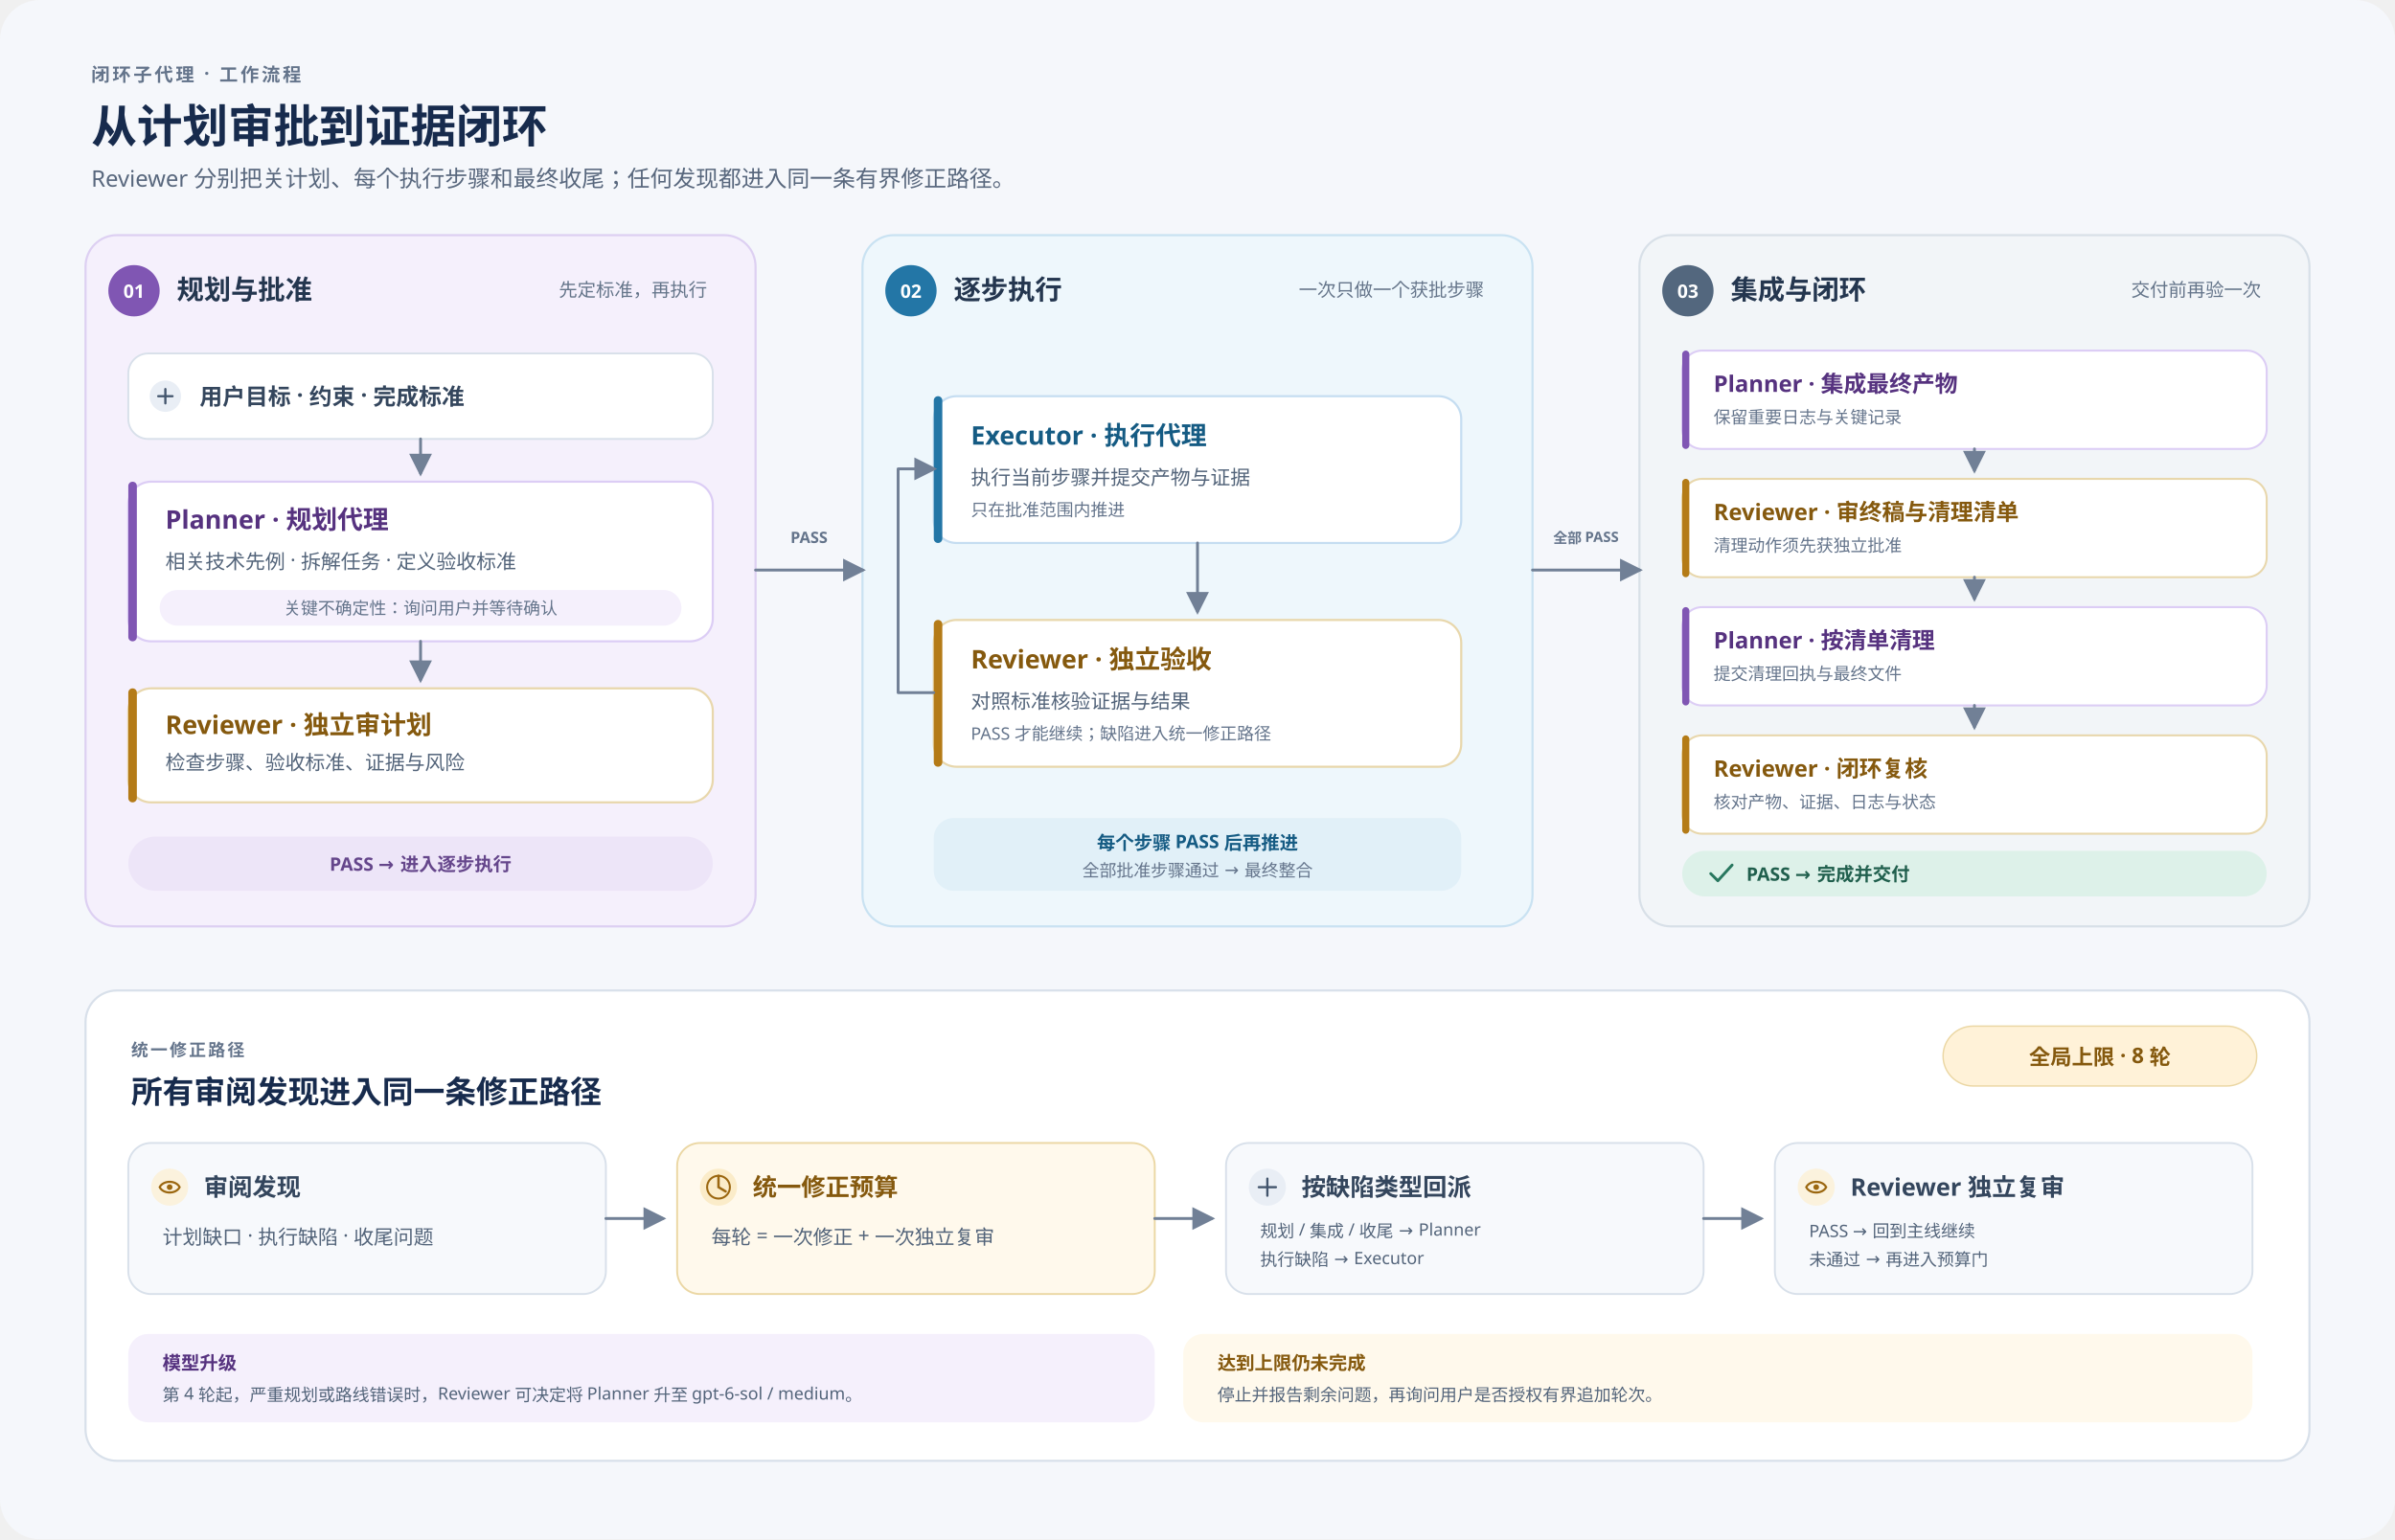
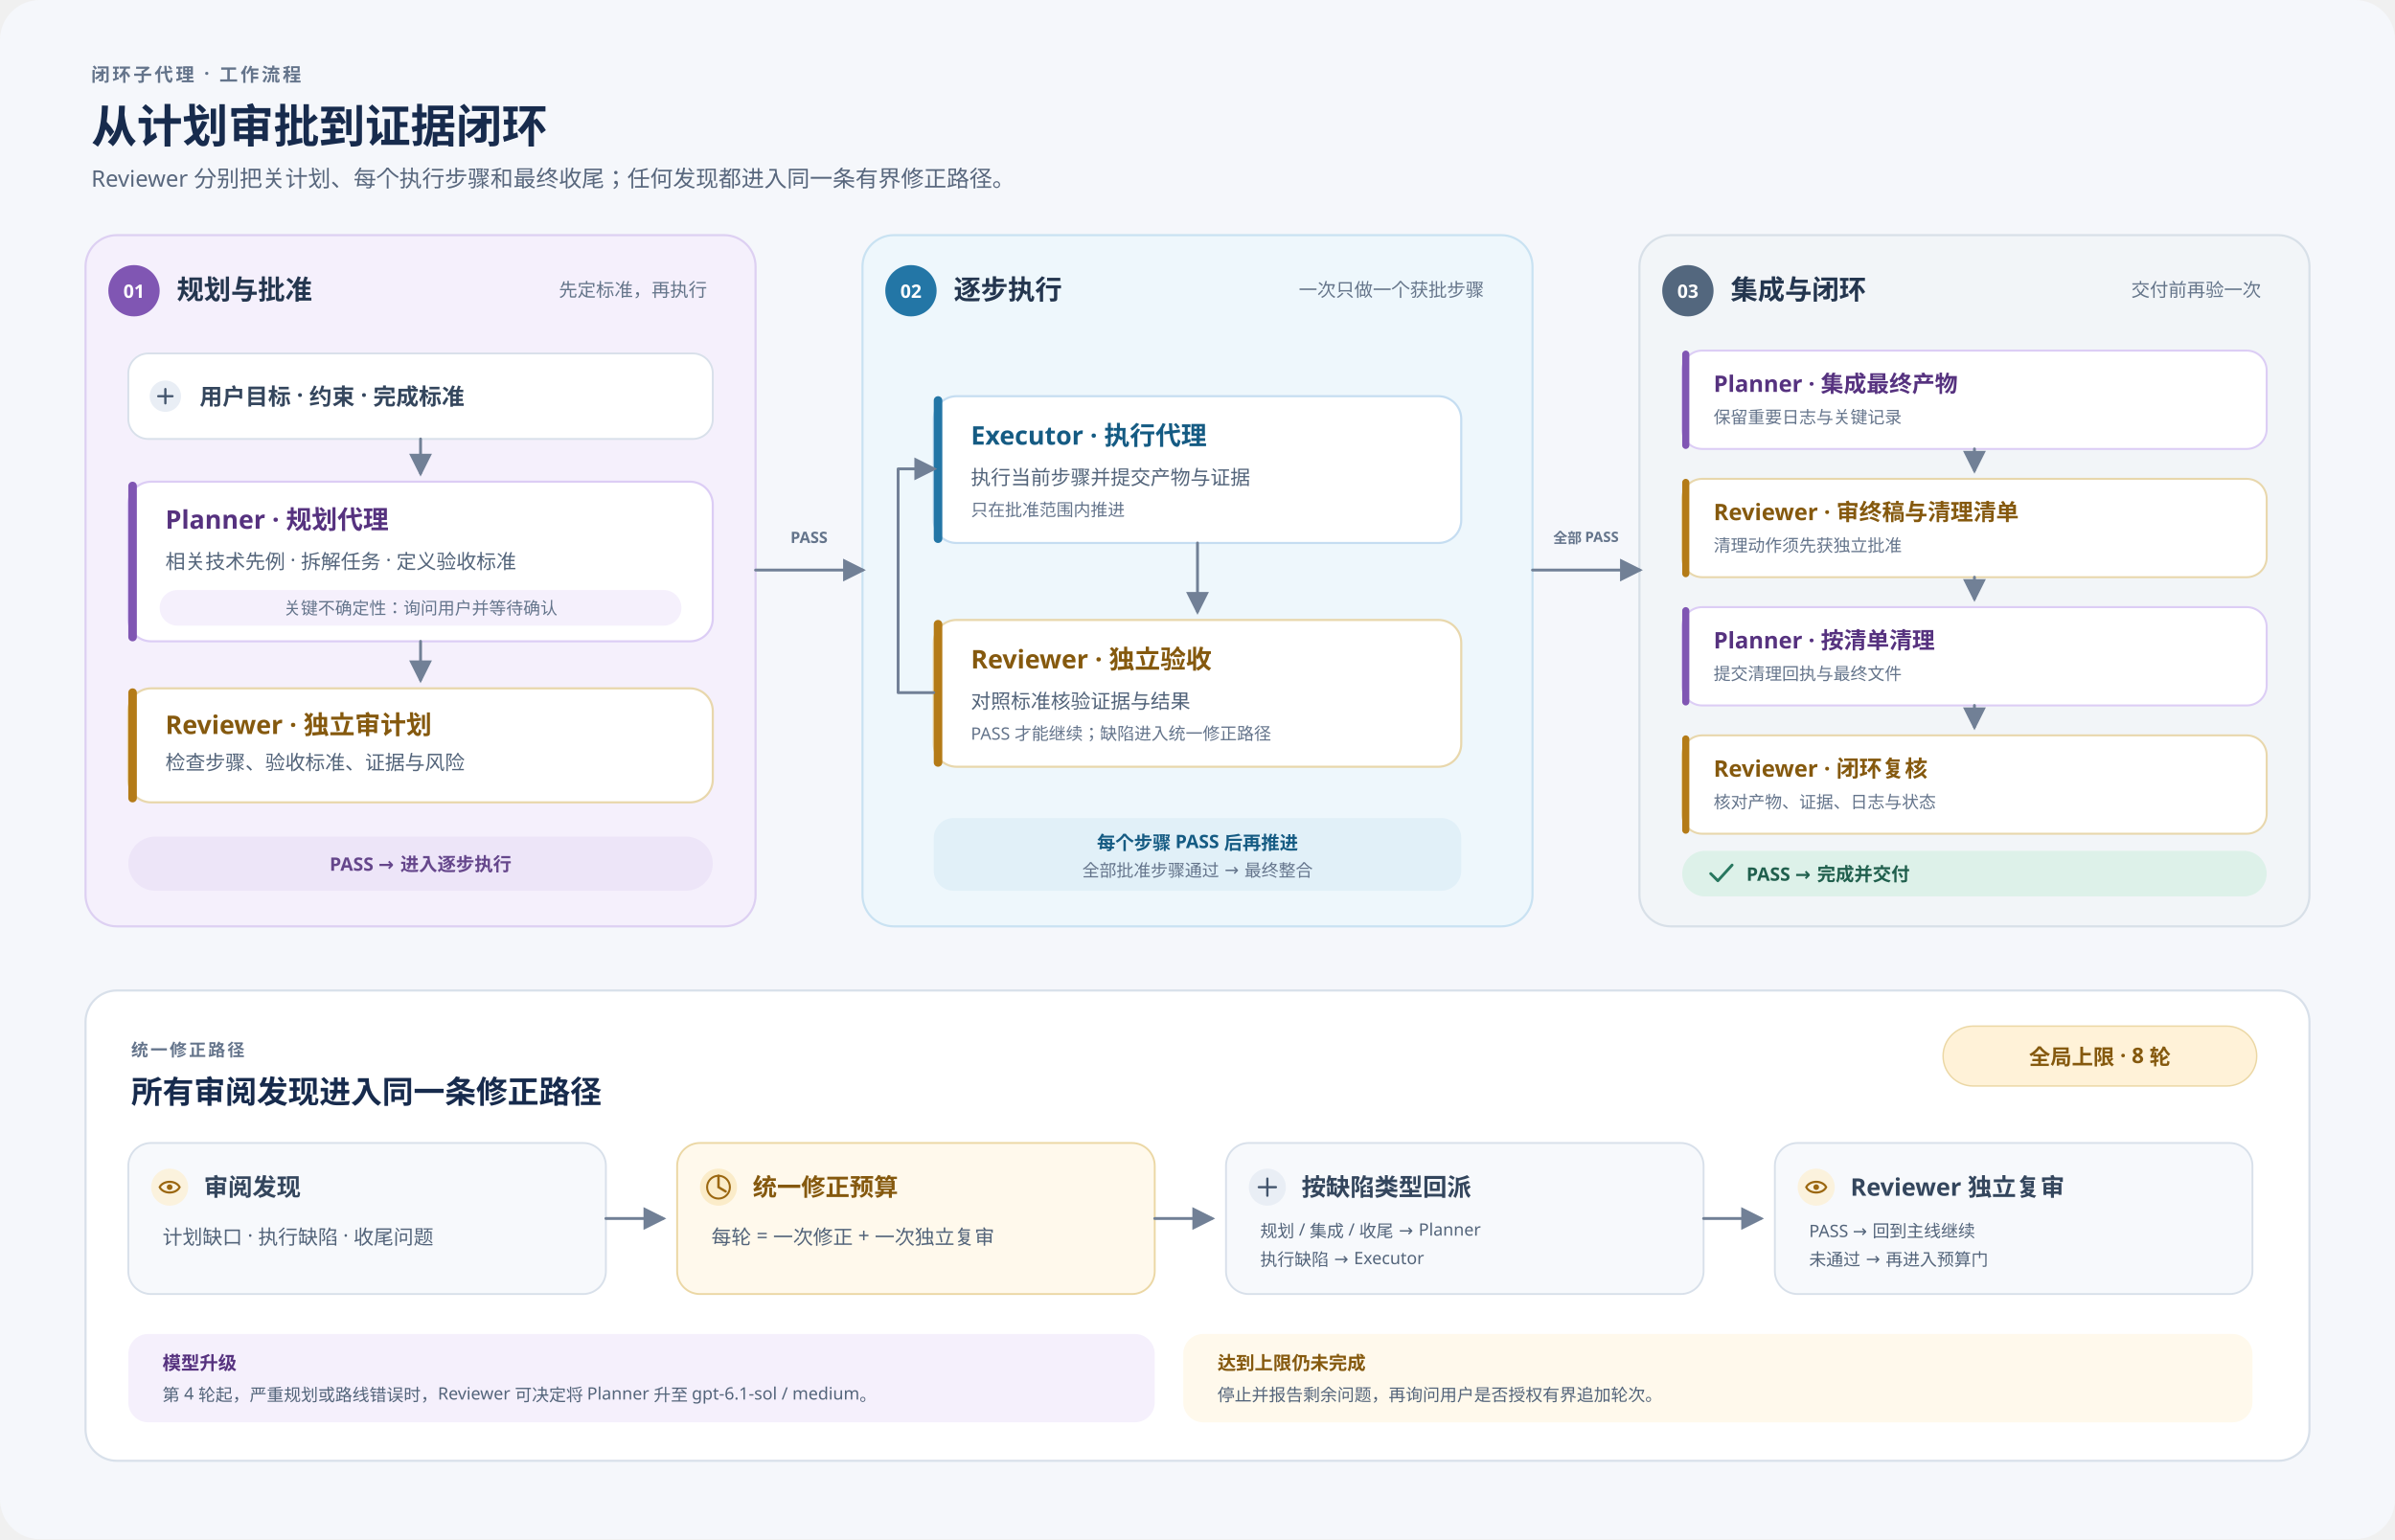
<svg xmlns="http://www.w3.org/2000/svg" width="1680" height="1080" viewBox="0 0 1680 1080" role="img" aria-labelledby="title desc">
  <defs>
    <marker id="arrow" viewBox="0 0 10 10" refX="8.5" refY="5" markerWidth="8" markerHeight="8" orient="auto">
      <path d="M 0 0 L 10 5 L 0 10 z" fill="#718096" />
    </marker>
    <style>
      text { font-family: "Segoe UI", "Microsoft YaHei", sans-serif; }
      .eyebrow { font-size: 13px; font-weight: 700; letter-spacing: 1.8px; fill: #64748B; }
      .title { font-size: 32px; font-weight: 700; fill: #172B4D; }
      .subtitle { font-size: 16px; fill: #58677D; }
      .stage-title { font-size: 19px; font-weight: 700; fill: #24364F; }
      .stage-note { font-size: 13px; fill: #65758A; }
      .node-title { font-size: 18px; font-weight: 700; }
      .node-body { font-size: 14px; fill: #53647A; }
      .small { font-size: 12px; fill: #64748B; }
      .connector { fill: none; stroke: #718096; stroke-width: 2; stroke-linecap: round; stroke-linejoin: round; }
      .hotspot { cursor: pointer; transform-box: fill-box; transform-origin: center; transition: opacity .2s ease, transform .2s ease, filter .2s ease; }
      .hotspot &gt; rect { transition: stroke .2s ease, stroke-width .2s ease, filter .2s ease; }
      .hotspot:hover, .hotspot:focus-visible { filter: drop-shadow(0 7px 7px rgba(35, 77, 105, .16)); transform: translateY(-2px); }
      .hotspot:hover &gt; rect:first-of-type, .hotspot:focus-visible &gt; rect:first-of-type { stroke: #4B9ABB; stroke-width: 2.5px; }
      .connector { transition: stroke .22s ease, stroke-width .22s ease; }
    </style>
  </defs>
  <rect width="1680" height="1080" rx="28" fill="#F5F7FB" />
  <text x="64" y="57" class="eyebrow">闭环子代理 · 工作流程</text>
  <text x="64" y="100" class="title">从计划审批到证据闭环</text>
  <text x="64" y="131" class="subtitle">Reviewer 分别把关计划、每个执行步骤和最终收尾；任何发现都进入同一条有界修正路径。</text>
  <rect x="60" y="165" width="470" height="485" rx="22" fill="#F5F0FC" stroke="#DDD0F2" stroke-width="1.5" />
  <circle cx="94" cy="204" r="18" fill="#8056B3" />
  <text x="94" y="209" font-size="13" font-weight="700" text-anchor="middle" fill="#FFFFFF">01</text>
  <text x="124" y="210" class="stage-title">规划与批准</text>
  <text x="496" y="208" class="stage-note" text-anchor="end">先定标准，再执行</text>
  <a class="hotspot" href="https://github.com/tsf040628-png/closed-loop-subagents/blob/main/docs/diagrams/module-guide.md#用户输入" aria-label="查看用户输入说明">
    <rect x="90" y="248" width="410" height="60" rx="14" fill="#FFFFFF" stroke="#D8E0EA" stroke-width="1.3" />
    <circle cx="116" cy="278" r="11" fill="#E9EEF5" />
    <path d="M111 278h10M116 273v10" stroke="#43556D" stroke-width="1.6" stroke-linecap="round" />
    <text x="140" y="284" font-size="16" font-weight="600" fill="#34465D">用户目标 · 约束 · 完成标准</text>
  </a>
  <path d="M295 308 V332" class="connector" marker-end="url(#arrow)" />
  <a class="hotspot" href="https://github.com/tsf040628-png/closed-loop-subagents/blob/main/docs/diagrams/module-guide.md#规划与批准" aria-label="查看规划与批准说明">
    <rect x="90" y="338" width="410" height="112" rx="16" fill="#FFFFFF" stroke="#DCCDF5" stroke-width="1.5" />
    <rect x="90" y="338" width="6" height="112" rx="3" fill="#8056B3" />
    <text x="116" y="371" class="node-title" fill="#56327F">Planner · 规划代理</text>
    <text x="116" y="399" class="node-body">相关技术先例 · 拆解任务 · 定义验收标准</text>
    <rect x="112" y="414" width="366" height="25" rx="12.5" fill="#F5F0FC" />
    <text x="295" y="431" class="small" text-anchor="middle" fill="#66488A">关键不确定性：询问用户并等待确认</text>
  </a>
  <path d="M295 450 V477" class="connector" marker-end="url(#arrow)" />
  <a class="hotspot" href="https://github.com/tsf040628-png/closed-loop-subagents/blob/main/docs/diagrams/module-guide.md#审阅代理" aria-label="查看审阅代理说明">
    <rect x="90" y="483" width="410" height="80" rx="16" fill="#FFFFFF" stroke="#E8D7AC" stroke-width="1.5" />
    <rect x="90" y="483" width="6" height="80" rx="3" fill="#B47B17" />
    <text x="116" y="515" class="node-title" fill="#85590E">Reviewer · 独立审计划</text>
    <text x="116" y="540" class="node-body">检查步骤、验收标准、证据与风险</text>
  </a>
  <a class="hotspot" href="https://github.com/tsf040628-png/closed-loop-subagents/blob/main/docs/diagrams/module-guide.md#逐步执行" aria-label="查看逐步执行说明">
    <rect x="90" y="587" width="410" height="38" rx="19" fill="#EDE5F8" />
    <text x="295" y="611" font-size="13" font-weight="700" text-anchor="middle" fill="#65468B">PASS → 进入逐步执行</text>
  </a>
  <rect x="605" y="165" width="470" height="485" rx="22" fill="#EEF7FC" stroke="#C9E2F2" stroke-width="1.5" />
  <circle cx="639" cy="204" r="18" fill="#2376A6" />
  <text x="639" y="209" font-size="13" font-weight="700" text-anchor="middle" fill="#FFFFFF">02</text>
  <text x="669" y="210" class="stage-title">逐步执行</text>
  <text x="1041" y="208" class="stage-note" text-anchor="end">一次只做一个获批步骤</text>
  <a class="hotspot" href="https://github.com/tsf040628-png/closed-loop-subagents/blob/main/docs/diagrams/module-guide.md#执行代理" aria-label="查看执行代理说明">
    <rect x="655" y="278" width="370" height="103" rx="16" fill="#FFFFFF" stroke="#C5DDF1" stroke-width="1.5" />
    <rect x="655" y="278" width="6" height="103" rx="3" fill="#2376A6" />
    <text x="681" y="312" class="node-title" fill="#155B83">Executor · 执行代理</text>
    <text x="681" y="340" class="node-body">执行当前步骤并提交产物与证据</text>
    <text x="681" y="362" class="small">只在批准范围内推进</text>
  </a>
  <path d="M840 381 V429" class="connector" marker-end="url(#arrow)" />
  <a class="hotspot" href="https://github.com/tsf040628-png/closed-loop-subagents/blob/main/docs/diagrams/module-guide.md#审阅代理" aria-label="查看审阅代理说明">
    <rect x="655" y="435" width="370" height="103" rx="16" fill="#FFFFFF" stroke="#E8D7AC" stroke-width="1.5" />
    <rect x="655" y="435" width="6" height="103" rx="3" fill="#B47B17" />
    <text x="681" y="469" class="node-title" fill="#85590E">Reviewer · 独立验收</text>
    <text x="681" y="497" class="node-body">对照标准核验证据与结果</text>
    <text x="681" y="519" class="small">PASS 才能继续；缺陷进入统一修正路径</text>
  </a>
  <path d="M655 486 H630 V329 H655" class="connector" marker-end="url(#arrow)" />
  <a class="hotspot" href="https://github.com/tsf040628-png/closed-loop-subagents/blob/main/docs/diagrams/module-guide.md#逐步执行" aria-label="查看逐步执行说明">
    <rect x="655" y="574" width="370" height="51" rx="14" fill="#E1F0F8" />
    <text x="840" y="596" font-size="13" font-weight="700" text-anchor="middle" fill="#155B83">每个步骤 PASS 后再推进</text>
    <text x="840" y="615" class="small" text-anchor="middle" fill="#466A82">全部批准步骤通过 → 最终整合</text>
  </a>
  <rect x="1150" y="165" width="470" height="485" rx="22" fill="#F2F5F8" stroke="#D8E0E8" stroke-width="1.5" />
  <circle cx="1184" cy="204" r="18" fill="#53677E" />
  <text x="1184" y="209" font-size="13" font-weight="700" text-anchor="middle" fill="#FFFFFF">03</text>
  <text x="1214" y="210" class="stage-title">集成与闭环</text>
  <text x="1586" y="208" class="stage-note" text-anchor="end">交付前再验一次</text>
  <a class="hotspot" href="https://github.com/tsf040628-png/closed-loop-subagents/blob/main/docs/diagrams/module-guide.md#集成与闭环" aria-label="查看集成与闭环说明">
    <rect x="1180" y="246" width="410" height="69" rx="14" fill="#FFFFFF" stroke="#DCCDF5" stroke-width="1.4" />
    <rect x="1180" y="246" width="5" height="69" rx="2.5" fill="#8056B3" />
    <text x="1202" y="275" font-size="16" font-weight="700" fill="#56327F">Planner · 集成最终产物</text>
    <text x="1202" y="297" class="small">保留重要日志与关键记录</text>
  </a>
  <path d="M1385 315 V330" class="connector" marker-end="url(#arrow)" />
  <a class="hotspot" href="https://github.com/tsf040628-png/closed-loop-subagents/blob/main/docs/diagrams/module-guide.md#审阅代理" aria-label="查看审阅代理说明">
    <rect x="1180" y="336" width="410" height="69" rx="14" fill="#FFFFFF" stroke="#E8D7AC" stroke-width="1.4" />
    <rect x="1180" y="336" width="5" height="69" rx="2.5" fill="#B47B17" />
    <text x="1202" y="365" font-size="16" font-weight="700" fill="#85590E">Reviewer · 审终稿与清理清单</text>
    <text x="1202" y="387" class="small">清理动作须先获独立批准</text>
  </a>
  <path d="M1385 405 V420" class="connector" marker-end="url(#arrow)" />
  <a class="hotspot" href="https://github.com/tsf040628-png/closed-loop-subagents/blob/main/docs/diagrams/module-guide.md#集成与闭环" aria-label="查看集成与闭环说明">
    <rect x="1180" y="426" width="410" height="69" rx="14" fill="#FFFFFF" stroke="#DCCDF5" stroke-width="1.4" />
    <rect x="1180" y="426" width="5" height="69" rx="2.5" fill="#8056B3" />
    <text x="1202" y="455" font-size="16" font-weight="700" fill="#56327F">Planner · 按清单清理</text>
    <text x="1202" y="477" class="small">提交清理回执与最终文件</text>
  </a>
  <path d="M1385 495 V510" class="connector" marker-end="url(#arrow)" />
  <a class="hotspot" href="https://github.com/tsf040628-png/closed-loop-subagents/blob/main/docs/diagrams/module-guide.md#审阅代理" aria-label="查看审阅代理说明">
    <rect x="1180" y="516" width="410" height="69" rx="14" fill="#FFFFFF" stroke="#E8D7AC" stroke-width="1.4" />
    <rect x="1180" y="516" width="5" height="69" rx="2.5" fill="#B47B17" />
    <text x="1202" y="545" font-size="16" font-weight="700" fill="#85590E">Reviewer · 闭环复核</text>
    <text x="1202" y="567" class="small">核对产物、证据、日志与状态</text>
  </a>
  <a class="hotspot" href="https://github.com/tsf040628-png/closed-loop-subagents/blob/main/docs/diagrams/module-guide.md#交付结果" aria-label="查看交付结果说明">
    <rect x="1180" y="597" width="410" height="32" rx="16" fill="#DDF1E9" />
    <path d="M1200 613l5 5 10-11" fill="none" stroke="#28775F" stroke-width="2" stroke-linecap="round" stroke-linejoin="round" />
    <text x="1225" y="618" font-size="13" font-weight="700" fill="#205F4D">PASS → 完成并交付</text>
  </a>
  <path d="M530 400 H605" class="connector" marker-end="url(#arrow)" />
  <text x="567.5" y="381" font-size="11" font-weight="700" text-anchor="middle" fill="#64748B">PASS</text>
  <path d="M1075 400 H1150" class="connector" marker-end="url(#arrow)" />
  <text x="1112.5" y="381" font-size="10" font-weight="700" text-anchor="middle" fill="#64748B">全部 PASS</text>
  <rect x="60" y="695" width="1560" height="330" rx="22" fill="#FFFFFF" stroke="#D8E0EA" stroke-width="1.5" />
  <text x="92" y="741" font-size="12" font-weight="700" letter-spacing="1.5" fill="#64748B">统一修正路径</text>
  <text x="92" y="774" font-size="22" font-weight="700" fill="#172B4D">所有审阅发现进入同一条修正路径</text>
  <rect x="1363" y="720" width="220" height="42" rx="21" fill="#FFF2D8" stroke="#EBD7A4" stroke-width="1" />
  <text x="1473" y="747" font-size="15" font-weight="700" text-anchor="middle" fill="#85590E">全局上限 · 8 轮</text>
  <a class="hotspot" href="https://github.com/tsf040628-png/closed-loop-subagents/blob/main/docs/diagrams/module-guide.md#全局修正预算" aria-label="查看全局修正预算说明">
    <rect x="90" y="802" width="335" height="106" rx="16" fill="#F7F9FC" stroke="#D8E0EA" stroke-width="1.3" />
    <circle cx="119" cy="833" r="13" fill="#FBF2DD" />
    <path d="M112 833c2.5-5 11.5-5 14 0-2.5 5-11.5 5-14 0z" fill="none" stroke="#9B6710" stroke-width="1.5" />
    <circle cx="119" cy="833" r="2" fill="#9B6710" />
    <text x="143" y="839" font-size="17" font-weight="700" fill="#34465D">审阅发现</text>
    <text x="114" y="873" class="node-body">计划缺口 · 执行缺陷 · 收尾问题</text>
  </a>
  <path d="M425 855 H465" class="connector" marker-end="url(#arrow)" />
  <a class="hotspot" href="https://github.com/tsf040628-png/closed-loop-subagents/blob/main/docs/diagrams/module-guide.md#全局修正预算" aria-label="查看全局修正预算说明">
    <rect x="475" y="802" width="335" height="106" rx="16" fill="#FFF9EC" stroke="#EBD7A4" stroke-width="1.3" />
    <circle cx="504" cy="833" r="13" fill="#FBECC9" />
    <path d="M504 825v8l5 3" fill="none" stroke="#9B6710" stroke-width="1.7" stroke-linecap="round" />
    <circle cx="504" cy="833" r="8" fill="none" stroke="#9B6710" stroke-width="1.4" />
    <text x="528" y="839" font-size="17" font-weight="700" fill="#85590E">统一修正预算</text>
    <text x="499" y="873" class="node-body">每轮 = 一次修正 + 一次独立复审</text>
  </a>
  <path d="M810 855 H850" class="connector" marker-end="url(#arrow)" />
  <a class="hotspot" href="https://github.com/tsf040628-png/closed-loop-subagents/blob/main/docs/diagrams/module-guide.md#全局修正预算" aria-label="查看缺陷回派规则说明">
    <rect x="860" y="802" width="335" height="106" rx="16" fill="#F7F9FC" stroke="#D8E0EA" stroke-width="1.3" />
    <circle cx="889" cy="833" r="13" fill="#E9EEF5" />
    <path d="M883 833h12M889 827v12" stroke="#43556D" stroke-width="1.6" stroke-linecap="round" />
    <text x="913" y="839" font-size="17" font-weight="700" fill="#34465D">按缺陷类型回派</text>
    <text x="884" y="868" font-size="12" fill="#53647A">规划 / 集成 / 收尾 → Planner</text>
    <text x="884" y="888" font-size="12" fill="#53647A">执行缺陷 → Executor</text>
  </a>
  <path d="M1195 855 H1235" class="connector" marker-end="url(#arrow)" />
  <a class="hotspot" href="https://github.com/tsf040628-png/closed-loop-subagents/blob/main/docs/diagrams/module-guide.md#全局修正预算" aria-label="查看独立复审说明">
    <rect x="1245" y="802" width="335" height="106" rx="16" fill="#F7F9FC" stroke="#D8E0EA" stroke-width="1.3" />
    <circle cx="1274" cy="833" r="13" fill="#FBF2DD" />
    <path d="M1267 833c2.5-5 11.5-5 14 0-2.5 5-11.5 5-14 0z" fill="none" stroke="#9B6710" stroke-width="1.5" />
    <circle cx="1274" cy="833" r="2" fill="#9B6710" />
    <text x="1298" y="839" font-size="17" font-weight="700" fill="#34465D">Reviewer 独立复审</text>
    <text x="1269" y="868" font-size="12" fill="#53647A">PASS → 回到主线继续</text>
    <text x="1269" y="888" font-size="12" fill="#53647A">未通过 → 再进入预算门</text>
  </a>
  <a class="hotspot" href="https://github.com/tsf040628-png/closed-loop-subagents/blob/main/docs/diagrams/module-guide.md#模型升级与轮次上限" aria-label="查看模型升级与轮次上限说明">
    <rect x="90" y="936" width="720" height="62" rx="14" fill="#F5F0FC" />
    <text x="114" y="961" font-size="13" font-weight="700" fill="#56327F">模型升级</text>
-     <text x="114" y="983" font-size="12" fill="#53647A">第 4 轮起，严重规划或路线错误时，Reviewer 可决定将 Planner 升至 gpt-6-sol / medium。</text>
+     <text x="114" y="983" font-size="12" fill="#53647A">第 4 轮起，严重规划或路线错误时，Reviewer 可决定将 Planner 升至 gpt-6.1-sol / medium。</text>
  </a>
  <a class="hotspot" href="https://github.com/tsf040628-png/closed-loop-subagents/blob/main/docs/diagrams/module-guide.md#模型升级与轮次上限" aria-label="查看轮次上限说明">
    <rect x="830" y="936" width="750" height="62" rx="14" fill="#FFF9EC" />
    <text x="854" y="961" font-size="13" font-weight="700" fill="#85590E">达到上限仍未完成</text>
    <text x="854" y="983" font-size="12" fill="#53647A">停止并报告剩余问题，再询问用户是否授权有界追加轮次。</text>
  </a>
</svg>
